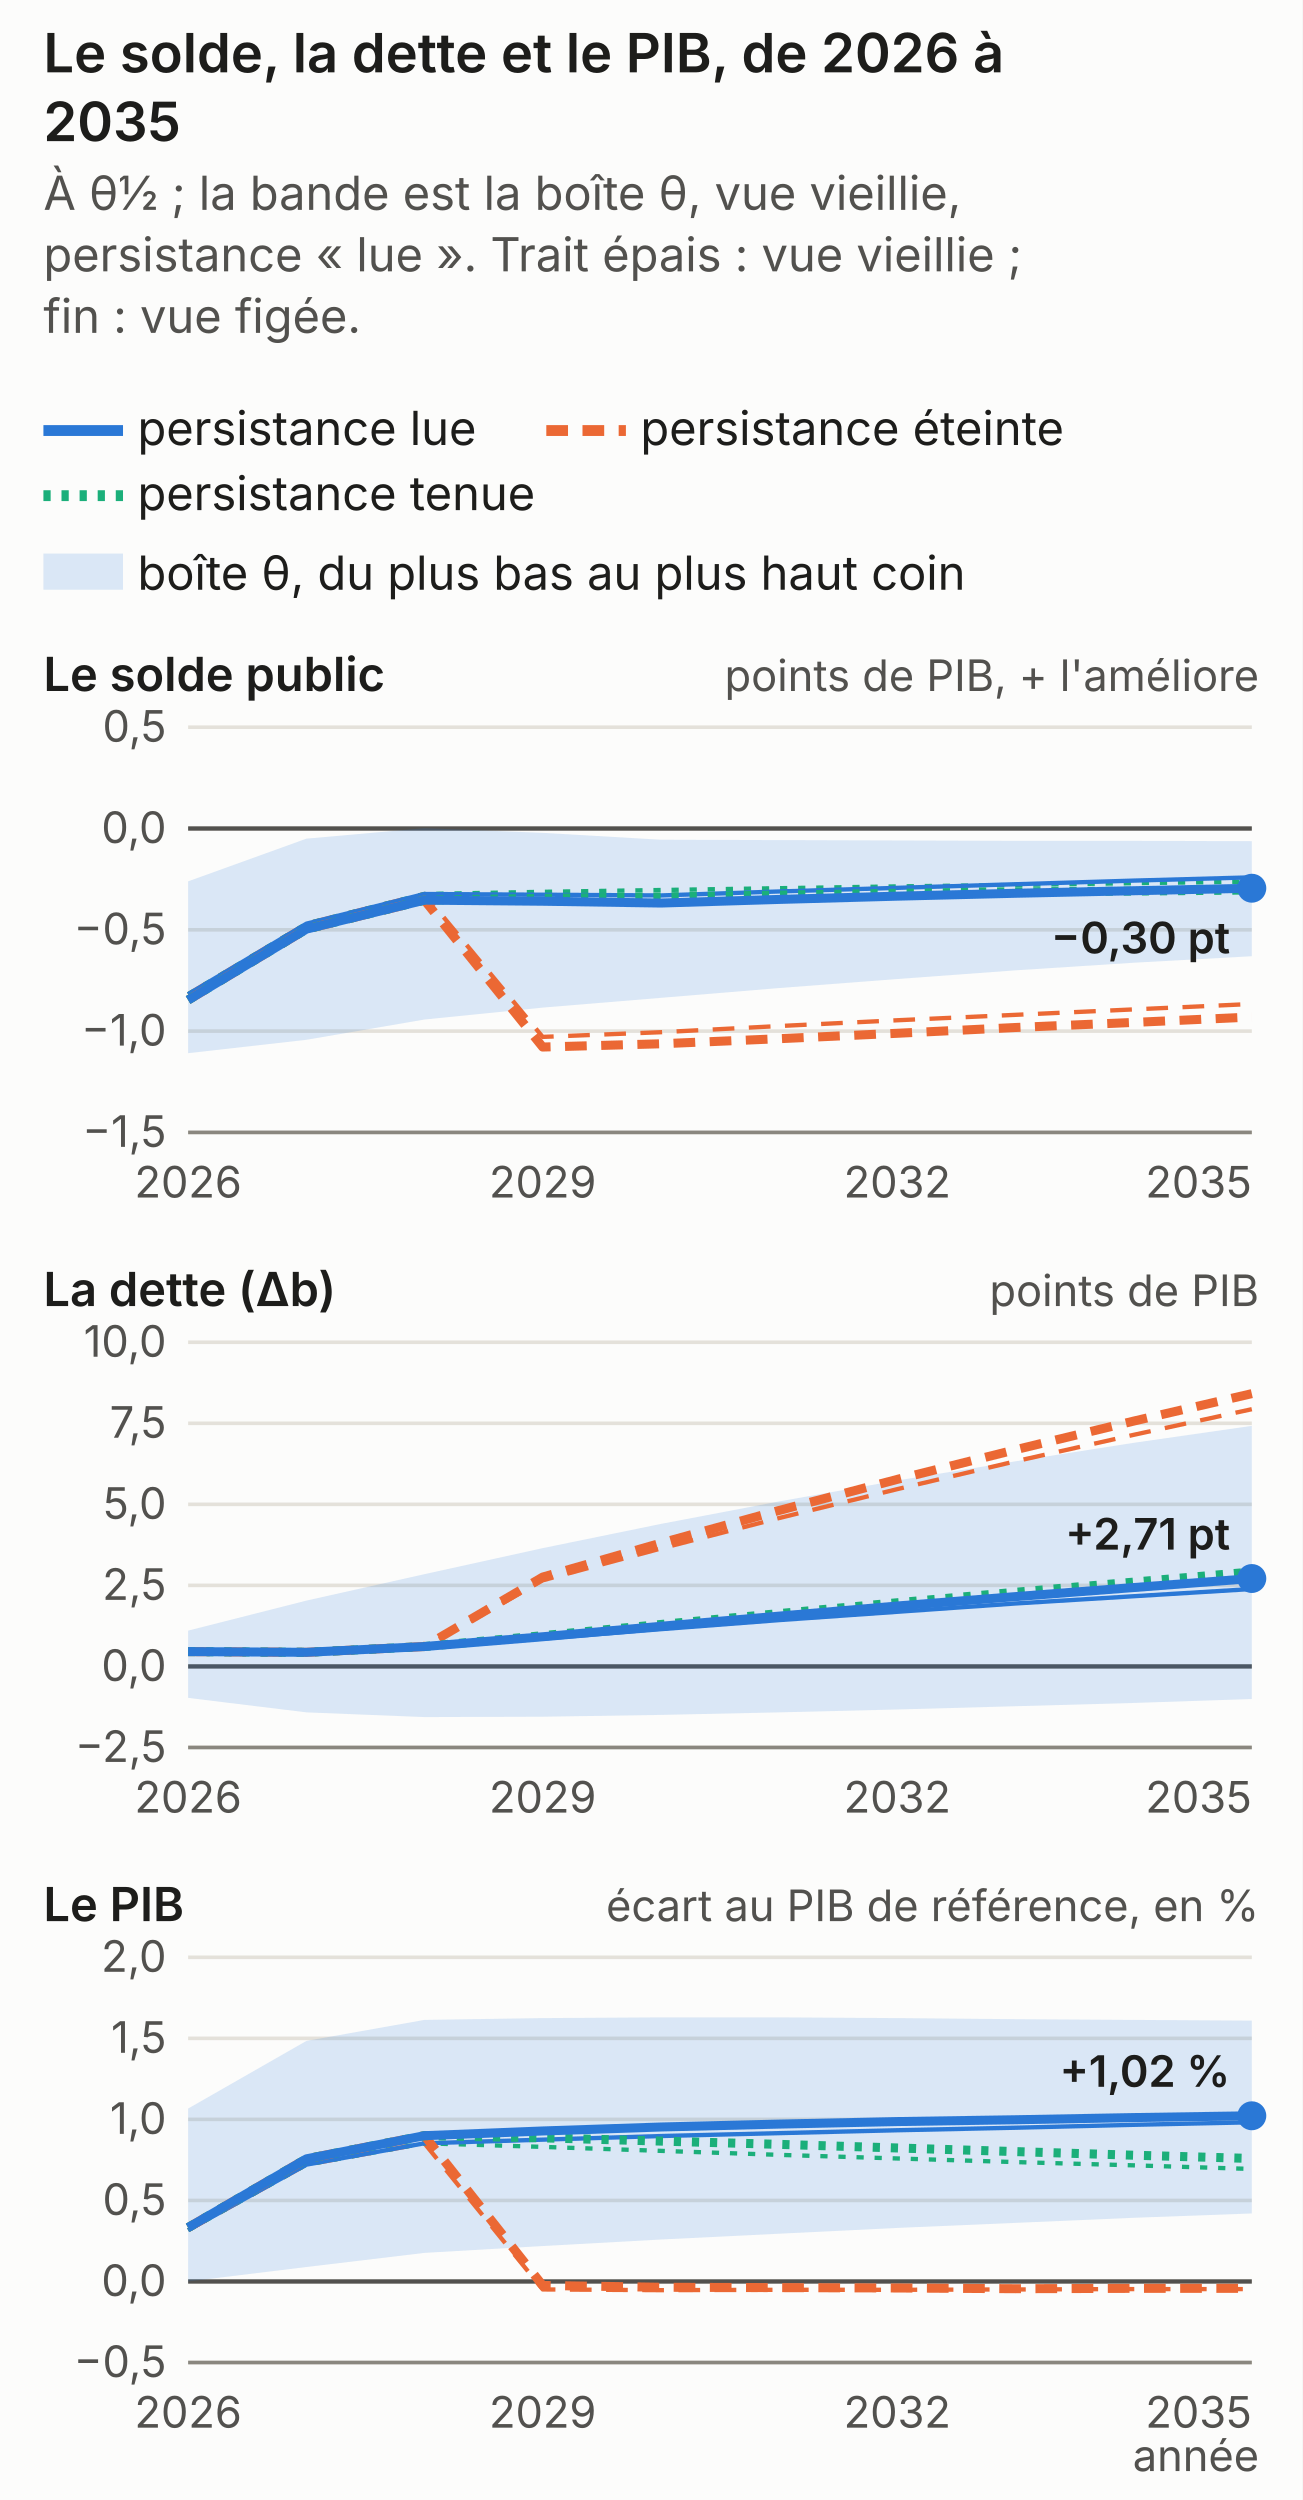
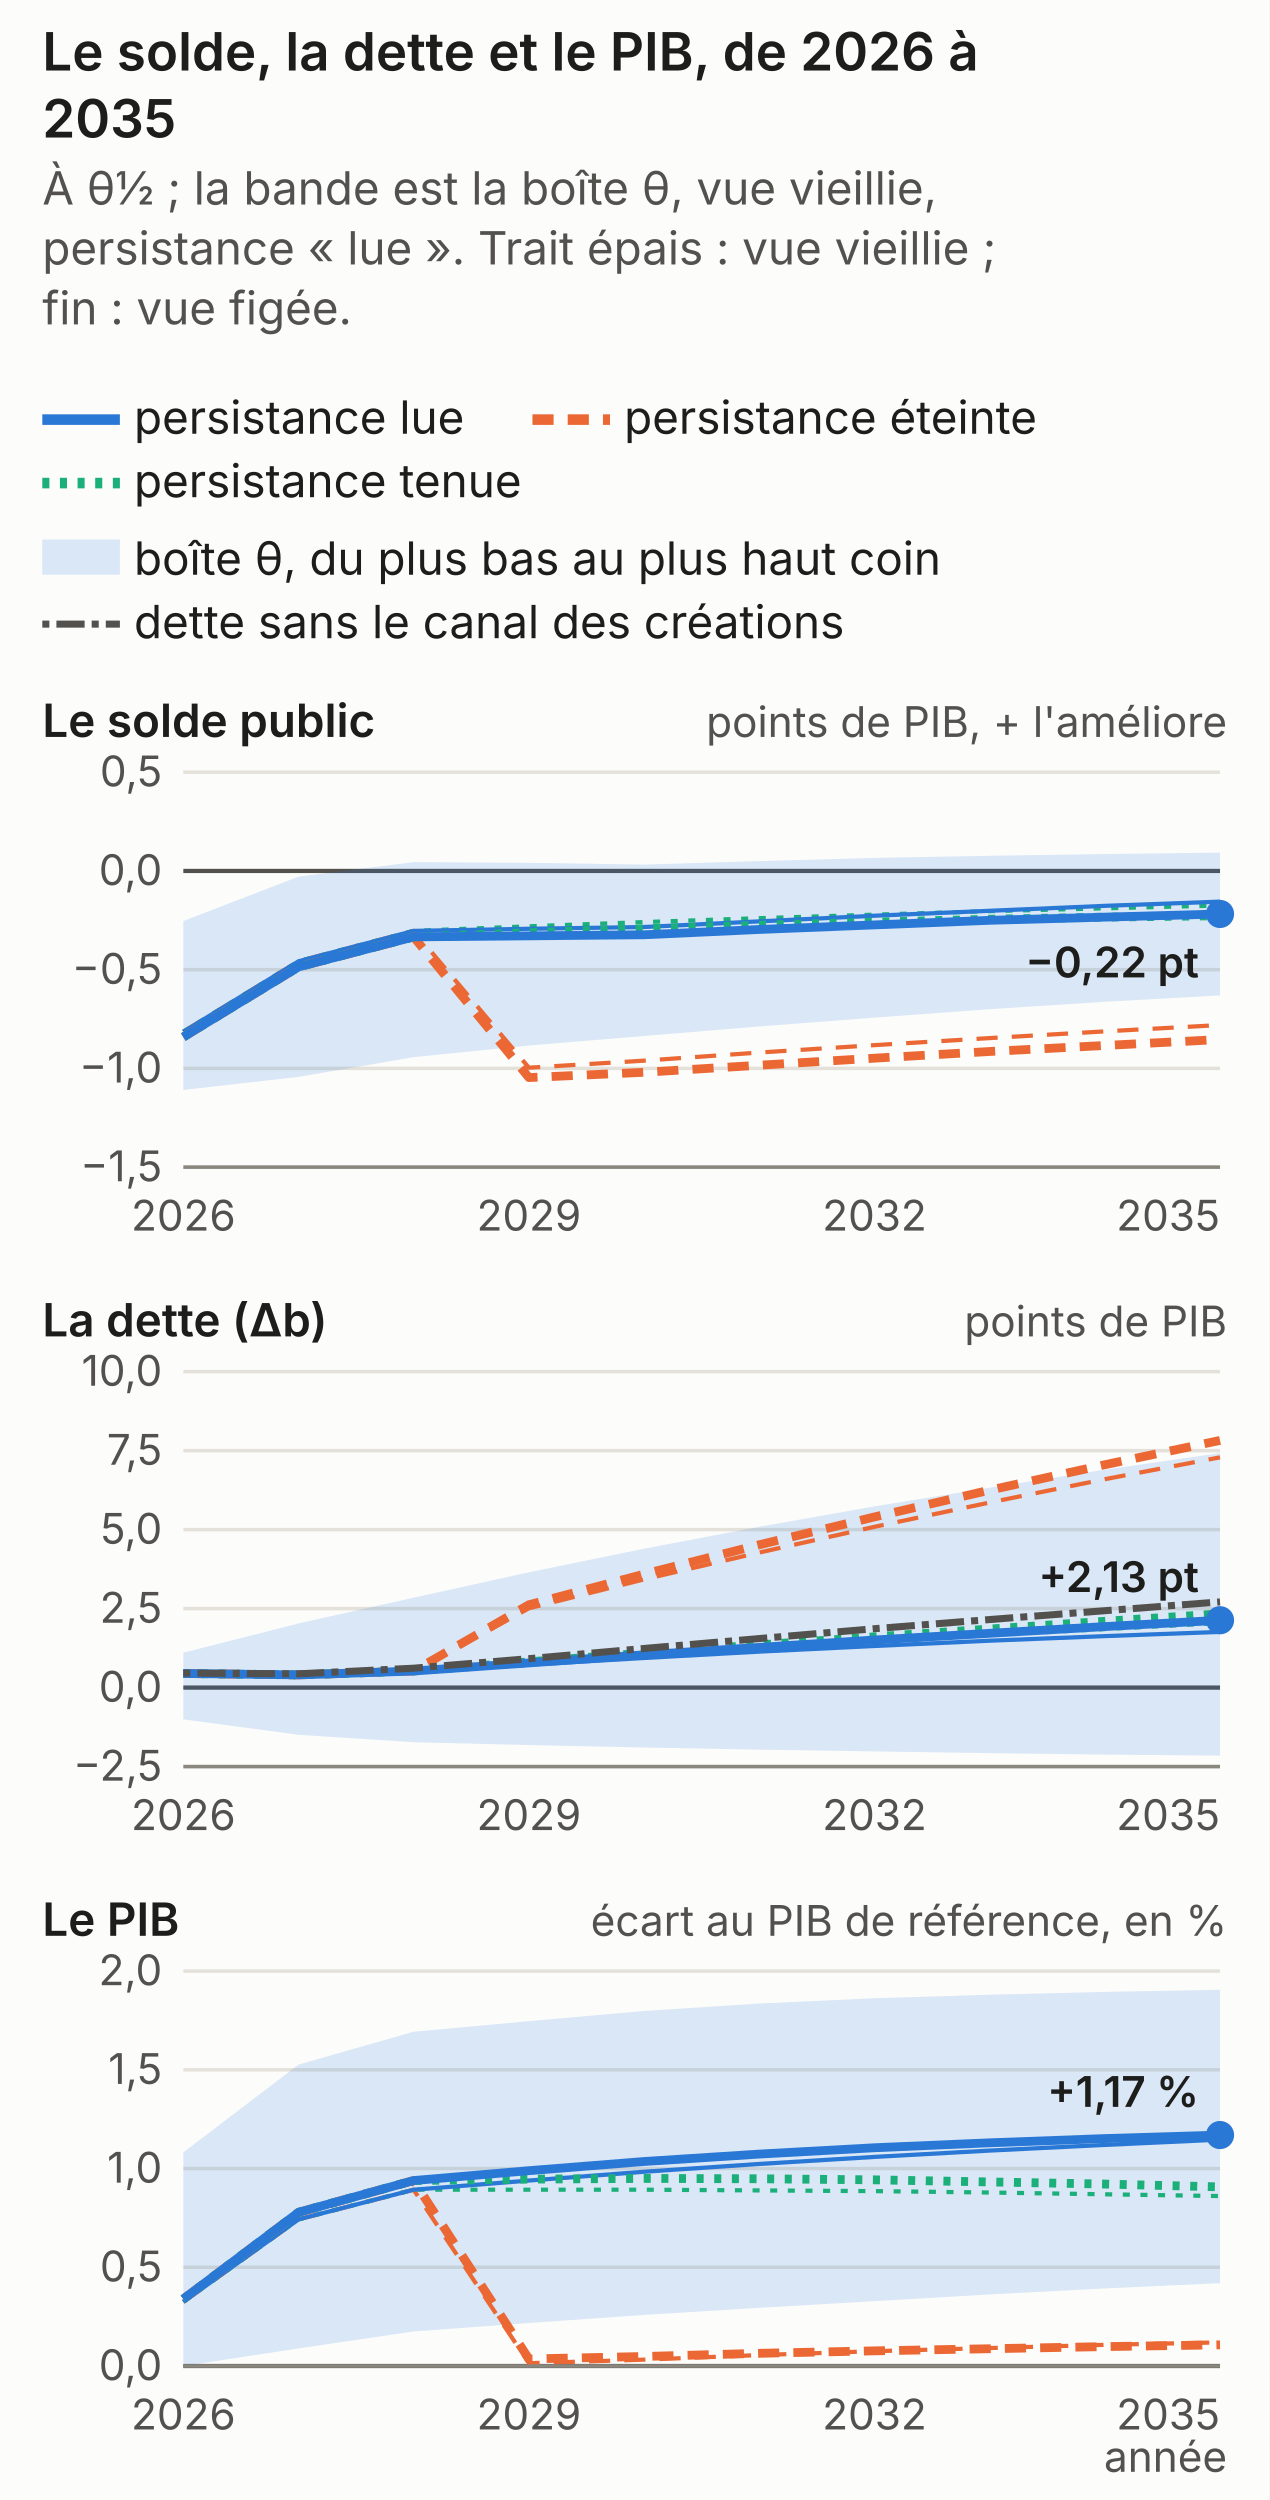
- <svg xmlns="http://www.w3.org/2000/svg" viewBox="0 0 360 691" width="360" height="691" role="img" aria-labelledby="pres2027_ruffin_programme-trajectoire-t pres2027_ruffin_programme-trajectoire-d" font-size="13">
+ <svg xmlns="http://www.w3.org/2000/svg" viewBox="0 0 360 709" width="360" height="709" role="img" aria-labelledby="pres2027_ruffin_programme-trajectoire-t pres2027_ruffin_programme-trajectoire-d" font-size="13">
  <style>.g-fond{fill:#fcfcfb}.g-encre{fill:#1d1d1b}.g-doux{fill:#52514e}
.g-axe{stroke:#8a877f}.g-grille{stroke:#e4e1da}.g-zero{stroke:#52514e}
.g-s1{stroke:#2a78d6}.g-s2{stroke:#eb6834}.g-s3{stroke:#1baf7a}.g-s4{stroke:#6250d6}
.g-f1{fill:#2a78d6}.g-f2{fill:#eb6834}.g-f3{fill:#1baf7a}.g-f4{fill:#6250d6}
.g-bande{fill:#2a78d6;fill-opacity:.16}.g-plus{fill:#2a78d6}.g-moins{fill:#e34948}
.g-total{fill:#52514e}.g-lien{stroke:#8a877f}.g-sur{fill:#ffffff}
@media (prefers-color-scheme: dark){
.g-fond{fill:#1a1a19}.g-encre{fill:#ece9e2}.g-doux{fill:#c3c2b7}
.g-axe{stroke:#8f8b80}.g-grille{stroke:#33322f}.g-zero{stroke:#c3c2b7}
.g-s1{stroke:#3987e5}.g-s2{stroke:#d95926}.g-s3{stroke:#199e70}.g-s4{stroke:#9085e9}
.g-f1{fill:#3987e5}.g-f2{fill:#d95926}.g-f3{fill:#199e70}.g-f4{fill:#9085e9}
.g-bande{fill:#3987e5;fill-opacity:.24}.g-plus{fill:#3987e5}.g-moins{fill:#e66767}
.g-total{fill:#6b6862}.g-lien{stroke:#8f8b80}}
text{font-family:system-ui,-apple-system,"Segoe UI",sans-serif}</style>
-   <rect class="g-fond" fill="#fcfcfb" x="0" y="0" width="360" height="691" />
+   <rect class="g-fond" fill="#fcfcfb" x="0" y="0" width="360" height="709" />
  <text class="g-encre" fill="#1d1d1b" x="12" y="20" text-anchor="start" font-size="15" font-weight="600">Le solde, la dette et le PIB, de 2026 à</text>
  <text class="g-encre" fill="#1d1d1b" x="12" y="39" text-anchor="start" font-size="15" font-weight="600">2035</text>
  <text class="g-doux" fill="#52514e" x="12" y="58" text-anchor="start">À θ½ ; la bande est la boîte θ, vue vieillie,</text>
  <text class="g-doux" fill="#52514e" x="12" y="75" text-anchor="start">persistance « lue ». Trait épais : vue vieillie ;</text>
  <text class="g-doux" fill="#52514e" x="12" y="92" text-anchor="start">fin : vue figée.</text>
  <line class="g-s1" stroke="#2a78d6" stroke-width="3" x1="12" y1="119" x2="34" y2="119" />
  <text class="g-encre" fill="#1d1d1b" x="38" y="123" text-anchor="start">persistance lue</text>
  <line class="g-s2" stroke="#eb6834" stroke-width="3" stroke-dasharray="6 4" x1="151" y1="119" x2="173" y2="119" />
  <text class="g-encre" fill="#1d1d1b" x="177" y="123" text-anchor="start">persistance éteinte</text>
  <line class="g-s3" stroke="#1baf7a" stroke-width="3" stroke-dasharray="2 3" x1="12" y1="137" x2="34" y2="137" />
  <text class="g-encre" fill="#1d1d1b" x="38" y="141" text-anchor="start">persistance tenue</text>
  <rect class="g-bande" fill="#2a78d6" fill-opacity=".16" x="12" y="153" width="22" height="10" />
  <text class="g-encre" fill="#1d1d1b" x="38" y="163" text-anchor="start">boîte θ, du plus bas au plus haut coin</text>
-   <text class="g-encre" fill="#1d1d1b" x="12" y="191" text-anchor="start" font-weight="600">Le solde public</text>
-   <text class="g-doux" fill="#52514e" x="348" y="191" text-anchor="end" font-size="12">points de PIB, + l'améliore</text>
-   <line class="g-grille" stroke="#e4e1da" stroke-width="1" x1="52" y1="313" x2="346" y2="313" />
-   <text class="g-doux" fill="#52514e" x="46" y="317" text-anchor="end" font-size="12">−1,5</text>
-   <line class="g-grille" stroke="#e4e1da" stroke-width="1" x1="52" y1="285" x2="346" y2="285" />
-   <text class="g-doux" fill="#52514e" x="46" y="289" text-anchor="end" font-size="12">−1,0</text>
-   <line class="g-grille" stroke="#e4e1da" stroke-width="1" x1="52" y1="257" x2="346" y2="257" />
-   <text class="g-doux" fill="#52514e" x="46" y="261" text-anchor="end" font-size="12">−0,5</text>
-   <line class="g-grille" stroke="#e4e1da" stroke-width="1" x1="52" y1="229" x2="346" y2="229" />
-   <text class="g-doux" fill="#52514e" x="46" y="233" text-anchor="end" font-size="12">0,0</text>
-   <line class="g-grille" stroke="#e4e1da" stroke-width="1" x1="52" y1="201" x2="346" y2="201" />
-   <text class="g-doux" fill="#52514e" x="46" y="205" text-anchor="end" font-size="12">0,5</text>
-   <line class="g-zero" stroke="#52514e" stroke-width="1.2" x1="52" y1="229" x2="346" y2="229" />
-   <polygon class="g-bande" fill="#2a78d6" fill-opacity=".16" points="52,243.6 84.7,231.8 117.3,228.9 150,230.2 182.7,232.1 215.3,232.2 248,232.3 280.7,232.4 313.3,232.4 346,232.5 346,264.3 313.3,266.1 280.7,268.2 248,270.6 215.3,273.1 182.7,275.8 150,278.5 117.3,281.8 84.7,287.4 52,291.1" />
-   <polyline class="g-s2" stroke="#eb6834" fill="none" stroke-width="1.2" stroke-dasharray="6 4" stroke-linejoin="round" points="52,274.8 84.7,255.3 117.3,247.1 150,286.6 182.7,285.3 215.3,283.6 248,282 280.7,280.5 313.3,279 346,277.5" />
-   <polyline class="g-s3" stroke="#1baf7a" fill="none" stroke-width="1.2" stroke-dasharray="2 3" stroke-linejoin="round" points="52,274.8 84.7,255.3 117.3,247.1 150,246.5 182.7,246 215.3,245.5 248,245 280.7,244.6 313.3,244.1 346,243.7" />
-   <polyline class="g-s1" stroke="#2a78d6" fill="none" stroke-width="1.2" stroke-linejoin="round" points="52,274.8 84.7,255.3 117.3,247.1 150,247.3 182.7,247.5 215.3,246.4 248,245.4 280.7,244.4 313.3,243.4 346,242.5" />
-   <polyline class="g-s2" stroke="#eb6834" fill="none" stroke-width="2.5" stroke-dasharray="6 4" stroke-linejoin="round" points="52,276.4 84.7,256.8 117.3,248.8 150,289.4 182.7,288.5 215.3,287.1 248,285.6 280.7,284 313.3,282.6 346,281.1" />
-   <polyline class="g-s3" stroke="#1baf7a" fill="none" stroke-width="2.5" stroke-dasharray="2 3" stroke-linejoin="round" points="52,276.4 84.7,256.8 117.3,248.8 150,248.3 182.7,247.9 215.3,247.4 248,246.9 280.7,246.5 313.3,246.3 346,246" />
-   <polyline class="g-s1" stroke="#2a78d6" fill="none" stroke-width="2.5" stroke-linejoin="round" points="52,276.4 84.7,256.8 117.3,248.8 150,249.1 182.7,249.6 215.3,248.6 248,247.7 280.7,246.9 313.3,246.2 346,245.5" />
-   <circle class="g-f1" fill="#2a78d6" cx="346" cy="245.5" r="4" />
-   <text class="g-encre" fill="#1d1d1b" x="340" y="263.5" text-anchor="end" font-size="12" font-weight="600">−0,30 pt</text>
-   <line class="g-axe" stroke="#8a877f" stroke-width="1" x1="52" y1="313" x2="346" y2="313" />
-   <text class="g-doux" fill="#52514e" x="52" y="331" text-anchor="middle" font-size="12">2026</text>
-   <text class="g-doux" fill="#52514e" x="150" y="331" text-anchor="middle" font-size="12">2029</text>
-   <text class="g-doux" fill="#52514e" x="248" y="331" text-anchor="middle" font-size="12">2032</text>
-   <text class="g-doux" fill="#52514e" x="346" y="331" text-anchor="end" font-size="12">2035</text>
-   <text class="g-encre" fill="#1d1d1b" x="12" y="361" text-anchor="start" font-weight="600">La dette (Δb)</text>
-   <text class="g-doux" fill="#52514e" x="348" y="361" text-anchor="end" font-size="12">points de PIB</text>
-   <line class="g-grille" stroke="#e4e1da" stroke-width="1" x1="52" y1="483" x2="346" y2="483" />
-   <text class="g-doux" fill="#52514e" x="46" y="487" text-anchor="end" font-size="12">−2,5</text>
-   <line class="g-grille" stroke="#e4e1da" stroke-width="1" x1="52" y1="460.6" x2="346" y2="460.6" />
-   <text class="g-doux" fill="#52514e" x="46" y="464.6" text-anchor="end" font-size="12">0,0</text>
-   <line class="g-grille" stroke="#e4e1da" stroke-width="1" x1="52" y1="438.2" x2="346" y2="438.2" />
-   <text class="g-doux" fill="#52514e" x="46" y="442.2" text-anchor="end" font-size="12">2,5</text>
-   <line class="g-grille" stroke="#e4e1da" stroke-width="1" x1="52" y1="415.8" x2="346" y2="415.8" />
-   <text class="g-doux" fill="#52514e" x="46" y="419.8" text-anchor="end" font-size="12">5,0</text>
-   <line class="g-grille" stroke="#e4e1da" stroke-width="1" x1="52" y1="393.4" x2="346" y2="393.4" />
-   <text class="g-doux" fill="#52514e" x="46" y="397.4" text-anchor="end" font-size="12">7,5</text>
-   <line class="g-grille" stroke="#e4e1da" stroke-width="1" x1="52" y1="371" x2="346" y2="371" />
-   <text class="g-doux" fill="#52514e" x="46" y="375" text-anchor="end" font-size="12">10,0</text>
-   <line class="g-zero" stroke="#52514e" stroke-width="1.2" x1="52" y1="460.6" x2="346" y2="460.6" />
-   <polygon class="g-bande" fill="#2a78d6" fill-opacity=".16" points="52,450.7 84.7,442.4 117.3,435.1 150,427.9 182.7,421.2 215.3,415 248,409.2 280.7,403.9 313.3,398.8 346,394.1 346,469.6 313.3,470.7 280.7,471.6 248,472.5 215.3,473.3 182.7,474 150,474.5 117.3,474.6 84.7,473.3 52,469.3" />
-   <polyline class="g-s2" stroke="#eb6834" fill="none" stroke-width="1.2" stroke-dasharray="6 4" stroke-linejoin="round" points="52,456.6 84.7,456.8 117.3,455.4 150,436.8 182.7,428 215.3,419.6 248,411.6 280.7,403.9 313.3,396.6 346,389.5" />
-   <polyline class="g-s3" stroke="#1baf7a" fill="none" stroke-width="1.2" stroke-dasharray="2 3" stroke-linejoin="round" points="52,456.6 84.7,456.8 117.3,455.4 150,452.5 182.7,449.7 215.3,446.9 248,444.2 280.7,441.6 313.3,439.1 346,436.7" />
-   <polyline class="g-s1" stroke="#2a78d6" fill="none" stroke-width="1.2" stroke-linejoin="round" points="52,456.6 84.7,456.8 117.3,455.4 150,452.9 182.7,450.3 215.3,447.8 248,445.5 280.7,443.2 313.3,441.2 346,439.2" />
-   <polyline class="g-s2" stroke="#eb6834" fill="none" stroke-width="2.5" stroke-dasharray="6 4" stroke-linejoin="round" points="52,456.5 84.7,456.7 117.3,455.1 150,435.9 182.7,426.5 215.3,417.5 248,408.9 280.7,400.7 313.3,392.8 346,385.2" />
-   <polyline class="g-s3" stroke="#1baf7a" fill="none" stroke-width="2.5" stroke-dasharray="2 3" stroke-linejoin="round" points="52,456.5 84.7,456.7 117.3,455.1 150,452.1 182.7,449 215.3,446 248,443 280.7,440.1 313.3,437.3 346,434.5" />
-   <polyline class="g-s1" stroke="#2a78d6" fill="none" stroke-width="2.5" stroke-linejoin="round" points="52,456.5 84.7,456.7 117.3,455.1 150,452.4 182.7,449.5 215.3,446.7 248,443.9 280.7,441.3 313.3,438.8 346,436.3" />
-   <circle class="g-f1" fill="#2a78d6" cx="346" cy="436.3" r="4" />
-   <text class="g-encre" fill="#1d1d1b" x="340" y="428.3" text-anchor="end" font-size="12" font-weight="600">+2,71 pt</text>
-   <line class="g-axe" stroke="#8a877f" stroke-width="1" x1="52" y1="483" x2="346" y2="483" />
-   <text class="g-doux" fill="#52514e" x="52" y="501" text-anchor="middle" font-size="12">2026</text>
-   <text class="g-doux" fill="#52514e" x="150" y="501" text-anchor="middle" font-size="12">2029</text>
-   <text class="g-doux" fill="#52514e" x="248" y="501" text-anchor="middle" font-size="12">2032</text>
-   <text class="g-doux" fill="#52514e" x="346" y="501" text-anchor="end" font-size="12">2035</text>
-   <text class="g-encre" fill="#1d1d1b" x="12" y="531" text-anchor="start" font-weight="600">Le PIB</text>
-   <text class="g-doux" fill="#52514e" x="348" y="531" text-anchor="end" font-size="12">écart au PIB de référence, en %</text>
-   <line class="g-grille" stroke="#e4e1da" stroke-width="1" x1="52" y1="653" x2="346" y2="653" />
-   <text class="g-doux" fill="#52514e" x="46" y="657" text-anchor="end" font-size="12">−0,5</text>
-   <line class="g-grille" stroke="#e4e1da" stroke-width="1" x1="52" y1="630.6" x2="346" y2="630.6" />
-   <text class="g-doux" fill="#52514e" x="46" y="634.6" text-anchor="end" font-size="12">0,0</text>
-   <line class="g-grille" stroke="#e4e1da" stroke-width="1" x1="52" y1="608.2" x2="346" y2="608.2" />
-   <text class="g-doux" fill="#52514e" x="46" y="612.2" text-anchor="end" font-size="12">0,5</text>
-   <line class="g-grille" stroke="#e4e1da" stroke-width="1" x1="52" y1="585.8" x2="346" y2="585.8" />
-   <text class="g-doux" fill="#52514e" x="46" y="589.8" text-anchor="end" font-size="12">1,0</text>
-   <line class="g-grille" stroke="#e4e1da" stroke-width="1" x1="52" y1="563.4" x2="346" y2="563.4" />
-   <text class="g-doux" fill="#52514e" x="46" y="567.4" text-anchor="end" font-size="12">1,5</text>
-   <line class="g-grille" stroke="#e4e1da" stroke-width="1" x1="52" y1="541" x2="346" y2="541" />
-   <text class="g-doux" fill="#52514e" x="46" y="545" text-anchor="end" font-size="12">2,0</text>
-   <line class="g-zero" stroke="#52514e" stroke-width="1.2" x1="52" y1="630.6" x2="346" y2="630.6" />
-   <polygon class="g-bande" fill="#2a78d6" fill-opacity=".16" points="52,582.8 84.7,564.1 117.3,558.3 150,557.8 182.7,557.6 215.3,557.6 248,557.8 280.7,558.1 313.3,558.3 346,558.5 346,611.8 313.3,613 280.7,614.4 248,615.8 215.3,617.4 182.7,619 150,620.8 117.3,622.7 84.7,626.6 52,630.6" />
-   <polyline class="g-s2" stroke="#eb6834" fill="none" stroke-width="1.2" stroke-dasharray="6 4" stroke-linejoin="round" points="52,616.4 84.7,598.3 117.3,592.4 150,632.8 182.7,633 215.3,632.9 248,632.9 280.7,632.8 313.3,632.7 346,632.7" />
-   <polyline class="g-s3" stroke="#1baf7a" fill="none" stroke-width="1.2" stroke-dasharray="2 3" stroke-linejoin="round" points="52,616.4 84.7,598.3 117.3,592.4 150,593.4 182.7,594.5 215.3,595.6 248,596.6 280.7,597.6 313.3,598.5 346,599.5" />
-   <polyline class="g-s1" stroke="#2a78d6" fill="none" stroke-width="1.2" stroke-linejoin="round" points="52,616.4 84.7,598.3 117.3,592.4 150,591.4 182.7,590.4 215.3,589.6 248,588.8 280.7,588.1 313.3,587.3 346,586.6" />
-   <polyline class="g-s2" stroke="#eb6834" fill="none" stroke-width="2.5" stroke-dasharray="6 4" stroke-linejoin="round" points="52,615.7 84.7,596.7 117.3,590.3 150,631.7 182.7,632.2 215.3,632.3 248,632.4 280.7,632.6 313.3,632.5 346,632.5" />
-   <polyline class="g-s3" stroke="#1baf7a" fill="none" stroke-width="2.5" stroke-dasharray="2 3" stroke-linejoin="round" points="52,615.7 84.7,596.7 117.3,590.3 150,590.9 182.7,591.8 215.3,592.7 248,593.7 280.7,594.7 313.3,595.7 346,596.6" />
-   <polyline class="g-s1" stroke="#2a78d6" fill="none" stroke-width="2.5" stroke-linejoin="round" points="52,615.7 84.7,596.7 117.3,590.3 150,589 182.7,587.9 215.3,587.1 248,586.4 280.7,585.9 313.3,585.3 346,584.8" />
-   <circle class="g-f1" fill="#2a78d6" cx="346" cy="584.8" r="4" />
-   <text class="g-encre" fill="#1d1d1b" x="340" y="576.8" text-anchor="end" font-size="12" font-weight="600">+1,02 %</text>
-   <line class="g-axe" stroke="#8a877f" stroke-width="1" x1="52" y1="653" x2="346" y2="653" />
-   <text class="g-doux" fill="#52514e" x="52" y="671" text-anchor="middle" font-size="12">2026</text>
-   <text class="g-doux" fill="#52514e" x="150" y="671" text-anchor="middle" font-size="12">2029</text>
-   <text class="g-doux" fill="#52514e" x="248" y="671" text-anchor="middle" font-size="12">2032</text>
-   <text class="g-doux" fill="#52514e" x="346" y="671" text-anchor="end" font-size="12">2035</text>
-   <text class="g-doux" fill="#52514e" x="348" y="683" text-anchor="end" font-size="12">année</text>
+   <line class="g-zero" stroke="#52514e" stroke-width="2" stroke-dasharray="2 2 8 2" x1="12" y1="177" x2="34" y2="177" />
+   <text class="g-encre" fill="#1d1d1b" x="38" y="181" text-anchor="start">dette sans le canal des créations</text>
+   <text class="g-encre" fill="#1d1d1b" x="12" y="209" text-anchor="start" font-weight="600">Le solde public</text>
+   <text class="g-doux" fill="#52514e" x="348" y="209" text-anchor="end" font-size="12">points de PIB, + l'améliore</text>
+   <line class="g-grille" stroke="#e4e1da" stroke-width="1" x1="52" y1="331" x2="346" y2="331" />
+   <text class="g-doux" fill="#52514e" x="46" y="335" text-anchor="end" font-size="12">−1,5</text>
+   <line class="g-grille" stroke="#e4e1da" stroke-width="1" x1="52" y1="303" x2="346" y2="303" />
+   <text class="g-doux" fill="#52514e" x="46" y="307" text-anchor="end" font-size="12">−1,0</text>
+   <line class="g-grille" stroke="#e4e1da" stroke-width="1" x1="52" y1="275" x2="346" y2="275" />
+   <text class="g-doux" fill="#52514e" x="46" y="279" text-anchor="end" font-size="12">−0,5</text>
+   <line class="g-grille" stroke="#e4e1da" stroke-width="1" x1="52" y1="247" x2="346" y2="247" />
+   <text class="g-doux" fill="#52514e" x="46" y="251" text-anchor="end" font-size="12">0,0</text>
+   <line class="g-grille" stroke="#e4e1da" stroke-width="1" x1="52" y1="219" x2="346" y2="219" />
+   <text class="g-doux" fill="#52514e" x="46" y="223" text-anchor="end" font-size="12">0,5</text>
+   <line class="g-zero" stroke="#52514e" stroke-width="1.2" x1="52" y1="247" x2="346" y2="247" />
+   <polygon class="g-bande" fill="#2a78d6" fill-opacity=".16" points="52,261.2 84.7,248.6 117.3,244.5 150,244.7 182.7,245.2 215.3,244.2 248,243.3 280.7,242.7 313.3,242.2 346,241.8 346,282.3 313.3,284.1 280.7,286.2 248,288.6 215.3,291.1 182.7,293.8 150,296.5 117.3,299.8 84.7,305.4 52,309.1" />
+   <polyline class="g-s2" stroke="#eb6834" fill="none" stroke-width="1.2" stroke-dasharray="6 4" stroke-linejoin="round" points="52,292.6 84.7,272.6 117.3,264 150,302.8 182.7,300.8 215.3,298.5 248,296.4 280.7,294.4 313.3,292.5 346,290.7" />
+   <polyline class="g-s3" stroke="#1baf7a" fill="none" stroke-width="1.2" stroke-dasharray="2 3" stroke-linejoin="round" points="52,292.6 84.7,272.6 117.3,264 150,262.7 182.7,261.5 215.3,260.4 248,259.4 280.7,258.4 313.3,257.6 346,256.8" />
+   <polyline class="g-s1" stroke="#2a78d6" fill="none" stroke-width="1.2" stroke-linejoin="round" points="52,292.6 84.7,272.6 117.3,264 150,263.4 182.7,262.9 215.3,261.3 248,259.7 280.7,258.3 313.3,256.9 346,255.7" />
+   <polyline class="g-s2" stroke="#eb6834" fill="none" stroke-width="2.5" stroke-dasharray="6 4" stroke-linejoin="round" points="52,294.1 84.7,274.2 117.3,265.7 150,305.6 182.7,304.1 215.3,302.1 248,300.1 280.7,298.2 313.3,296.5 346,294.8" />
+   <polyline class="g-s3" stroke="#1baf7a" fill="none" stroke-width="2.5" stroke-dasharray="2 3" stroke-linejoin="round" points="52,294.1 84.7,274.2 117.3,265.7 150,264.5 182.7,263.4 215.3,262.4 248,261.5 280.7,260.7 313.3,260.1 346,259.7" />
+   <polyline class="g-s1" stroke="#2a78d6" fill="none" stroke-width="2.5" stroke-linejoin="round" points="52,294.1 84.7,274.2 117.3,265.7 150,265.4 182.7,265.1 215.3,263.6 248,262.3 280.7,261 313.3,260.1 346,259.2" />
+   <circle class="g-f1" fill="#2a78d6" cx="346" cy="259.2" r="4" />
+   <text class="g-encre" fill="#1d1d1b" x="340" y="277.2" text-anchor="end" font-size="12" font-weight="600">−0,22 pt</text>
+   <line class="g-axe" stroke="#8a877f" stroke-width="1" x1="52" y1="331" x2="346" y2="331" />
+   <text class="g-doux" fill="#52514e" x="52" y="349" text-anchor="middle" font-size="12">2026</text>
+   <text class="g-doux" fill="#52514e" x="150" y="349" text-anchor="middle" font-size="12">2029</text>
+   <text class="g-doux" fill="#52514e" x="248" y="349" text-anchor="middle" font-size="12">2032</text>
+   <text class="g-doux" fill="#52514e" x="346" y="349" text-anchor="end" font-size="12">2035</text>
+   <text class="g-encre" fill="#1d1d1b" x="12" y="379" text-anchor="start" font-weight="600">La dette (Δb)</text>
+   <text class="g-doux" fill="#52514e" x="348" y="379" text-anchor="end" font-size="12">points de PIB</text>
+   <line class="g-grille" stroke="#e4e1da" stroke-width="1" x1="52" y1="501" x2="346" y2="501" />
+   <text class="g-doux" fill="#52514e" x="46" y="505" text-anchor="end" font-size="12">−2,5</text>
+   <line class="g-grille" stroke="#e4e1da" stroke-width="1" x1="52" y1="478.6" x2="346" y2="478.6" />
+   <text class="g-doux" fill="#52514e" x="46" y="482.6" text-anchor="end" font-size="12">0,0</text>
+   <line class="g-grille" stroke="#e4e1da" stroke-width="1" x1="52" y1="456.2" x2="346" y2="456.2" />
+   <text class="g-doux" fill="#52514e" x="46" y="460.2" text-anchor="end" font-size="12">2,5</text>
+   <line class="g-grille" stroke="#e4e1da" stroke-width="1" x1="52" y1="433.8" x2="346" y2="433.8" />
+   <text class="g-doux" fill="#52514e" x="46" y="437.8" text-anchor="end" font-size="12">5,0</text>
+   <line class="g-grille" stroke="#e4e1da" stroke-width="1" x1="52" y1="411.4" x2="346" y2="411.4" />
+   <text class="g-doux" fill="#52514e" x="46" y="415.4" text-anchor="end" font-size="12">7,5</text>
+   <line class="g-grille" stroke="#e4e1da" stroke-width="1" x1="52" y1="389" x2="346" y2="389" />
+   <text class="g-doux" fill="#52514e" x="46" y="393" text-anchor="end" font-size="12">10,0</text>
+   <line class="g-zero" stroke="#52514e" stroke-width="1.2" x1="52" y1="478.6" x2="346" y2="478.6" />
+   <polygon class="g-bande" fill="#2a78d6" fill-opacity=".16" points="52,468.7 84.7,460.4 117.3,453.1 150,445.9 182.7,439.2 215.3,433 248,427.2 280.7,421.9 313.3,416.8 346,412.1 346,497.9 313.3,497.6 280.7,497.2 248,496.7 215.3,496.2 182.7,495.6 150,494.9 117.3,494.1 84.7,492 52,487.6" />
+   <polyline class="g-s2" stroke="#eb6834" fill="none" stroke-width="1.2" stroke-dasharray="6 4" stroke-linejoin="round" points="52,474.7 84.7,475.1 117.3,474.1 150,456.1 182.7,447.9 215.3,440.3 248,433 280.7,426.1 313.3,419.5 346,413.3" />
+   <polyline class="g-s3" stroke="#1baf7a" fill="none" stroke-width="1.2" stroke-dasharray="2 3" stroke-linejoin="round" points="52,474.7 84.7,475.1 117.3,474.1 150,471.8 182.7,469.6 215.3,467.5 248,465.6 280.7,463.7 313.3,462 346,460.3" />
+   <polyline class="g-s1" stroke="#2a78d6" fill="none" stroke-width="1.2" stroke-linejoin="round" points="52,474.7 84.7,475.1 117.3,474.1 150,472.1 182.7,470.2 215.3,468.4 248,466.8 280.7,465.3 313.3,464 346,462.8" />
+   <polyline class="g-s2" stroke="#eb6834" fill="none" stroke-width="2.5" stroke-dasharray="6 4" stroke-linejoin="round" points="52,474.6 84.7,475 117.3,473.9 150,455.1 182.7,446.4 215.3,438.1 248,430.2 280.7,422.6 313.3,415.4 346,408.5" />
+   <polyline class="g-s3" stroke="#1baf7a" fill="none" stroke-width="2.5" stroke-dasharray="2 3" stroke-linejoin="round" points="52,474.6 84.7,475 117.3,473.9 150,471.3 182.7,468.8 215.3,466.5 248,464.2 280.7,462 313.3,459.8 346,457.7" />
+   <polyline class="g-s1" stroke="#2a78d6" fill="none" stroke-width="2.5" stroke-linejoin="round" points="52,474.6 84.7,475 117.3,473.9 150,471.6 182.7,469.3 215.3,467.2 248,465.1 280.7,463.2 313.3,461.3 346,459.5" />
+   <polyline class="g-zero" stroke="#52514e" fill="none" stroke-width="2" stroke-dasharray="2 2 8 2" points="52,474.5 84.7,474.7 117.3,473.1 150,470.4 182.7,467.5 215.3,464.7 248,461.9 280.7,459.3 313.3,456.8 346,454.3" />
+   <circle class="g-f1" fill="#2a78d6" cx="346" cy="459.5" r="4" />
+   <text class="g-encre" fill="#1d1d1b" x="340" y="451.5" text-anchor="end" font-size="12" font-weight="600">+2,13 pt</text>
+   <line class="g-axe" stroke="#8a877f" stroke-width="1" x1="52" y1="501" x2="346" y2="501" />
+   <text class="g-doux" fill="#52514e" x="52" y="519" text-anchor="middle" font-size="12">2026</text>
+   <text class="g-doux" fill="#52514e" x="150" y="519" text-anchor="middle" font-size="12">2029</text>
+   <text class="g-doux" fill="#52514e" x="248" y="519" text-anchor="middle" font-size="12">2032</text>
+   <text class="g-doux" fill="#52514e" x="346" y="519" text-anchor="end" font-size="12">2035</text>
+   <text class="g-encre" fill="#1d1d1b" x="12" y="549" text-anchor="start" font-weight="600">Le PIB</text>
+   <text class="g-doux" fill="#52514e" x="348" y="549" text-anchor="end" font-size="12">écart au PIB de référence, en %</text>
+   <line class="g-grille" stroke="#e4e1da" stroke-width="1" x1="52" y1="671" x2="346" y2="671" />
+   <text class="g-doux" fill="#52514e" x="46" y="675" text-anchor="end" font-size="12">0,0</text>
+   <line class="g-grille" stroke="#e4e1da" stroke-width="1" x1="52" y1="643" x2="346" y2="643" />
+   <text class="g-doux" fill="#52514e" x="46" y="647" text-anchor="end" font-size="12">0,5</text>
+   <line class="g-grille" stroke="#e4e1da" stroke-width="1" x1="52" y1="615" x2="346" y2="615" />
+   <text class="g-doux" fill="#52514e" x="46" y="619" text-anchor="end" font-size="12">1,0</text>
+   <line class="g-grille" stroke="#e4e1da" stroke-width="1" x1="52" y1="587" x2="346" y2="587" />
+   <text class="g-doux" fill="#52514e" x="46" y="591" text-anchor="end" font-size="12">1,5</text>
+   <line class="g-grille" stroke="#e4e1da" stroke-width="1" x1="52" y1="559" x2="346" y2="559" />
+   <text class="g-doux" fill="#52514e" x="46" y="563" text-anchor="end" font-size="12">2,0</text>
+   <line class="g-zero" stroke="#52514e" stroke-width="1.2" x1="52" y1="671" x2="346" y2="671" />
+   <polygon class="g-bande" fill="#2a78d6" fill-opacity=".16" points="52,610.4 84.7,585.5 117.3,576.2 150,573.2 182.7,570.3 215.3,568.2 248,566.7 280.7,565.7 313.3,564.9 346,564.3 346,647.5 313.3,649 280.7,650.7 248,652.6 215.3,654.5 182.7,656.5 150,658.8 117.3,661.2 84.7,666 52,671" />
+   <polyline class="g-s2" stroke="#eb6834" fill="none" stroke-width="1.2" stroke-dasharray="6 4" stroke-linejoin="round" points="52,652.8 84.7,629.4 117.3,621 150,670.2 182.7,669.2 215.3,667.9 248,666.8 280.7,665.9 313.3,665 346,664.3" />
+   <polyline class="g-s3" stroke="#1baf7a" fill="none" stroke-width="1.2" stroke-dasharray="2 3" stroke-linejoin="round" points="52,652.8 84.7,629.4 117.3,621 150,621 182.7,621 215.3,621.2 248,621.4 280.7,621.8 313.3,622.3 346,622.8" />
+   <polyline class="g-s1" stroke="#2a78d6" fill="none" stroke-width="1.2" stroke-linejoin="round" points="52,652.8 84.7,629.4 117.3,621 150,618.4 182.7,615.9 215.3,613.7 248,611.7 280.7,609.9 313.3,608.3 346,606.8" />
+   <polyline class="g-s2" stroke="#eb6834" fill="none" stroke-width="2.5" stroke-dasharray="6 4" stroke-linejoin="round" points="52,652 84.7,627.4 117.3,618.4 150,669 182.7,668.3 215.3,667.4 248,666.7 280.7,666.1 313.3,665.5 346,665" />
+   <polyline class="g-s3" stroke="#1baf7a" fill="none" stroke-width="2.5" stroke-dasharray="2 3" stroke-linejoin="round" points="52,652 84.7,627.4 117.3,618.4 150,618 182.7,617.8 215.3,617.9 248,618.2 280.7,618.8 313.3,619.4 346,620.2" />
+   <polyline class="g-s1" stroke="#2a78d6" fill="none" stroke-width="2.5" stroke-linejoin="round" points="52,652 84.7,627.4 117.3,618.4 150,615.6 182.7,613 215.3,610.9 248,609.1 280.7,607.7 313.3,606.5 346,605.5" />
+   <circle class="g-f1" fill="#2a78d6" cx="346" cy="605.5" r="4" />
+   <text class="g-encre" fill="#1d1d1b" x="340" y="597.5" text-anchor="end" font-size="12" font-weight="600">+1,17 %</text>
+   <line class="g-axe" stroke="#8a877f" stroke-width="1" x1="52" y1="671" x2="346" y2="671" />
+   <text class="g-doux" fill="#52514e" x="52" y="689" text-anchor="middle" font-size="12">2026</text>
+   <text class="g-doux" fill="#52514e" x="150" y="689" text-anchor="middle" font-size="12">2029</text>
+   <text class="g-doux" fill="#52514e" x="248" y="689" text-anchor="middle" font-size="12">2032</text>
+   <text class="g-doux" fill="#52514e" x="346" y="689" text-anchor="end" font-size="12">2035</text>
+   <text class="g-doux" fill="#52514e" x="348" y="701" text-anchor="end" font-size="12">année</text>
</svg>
